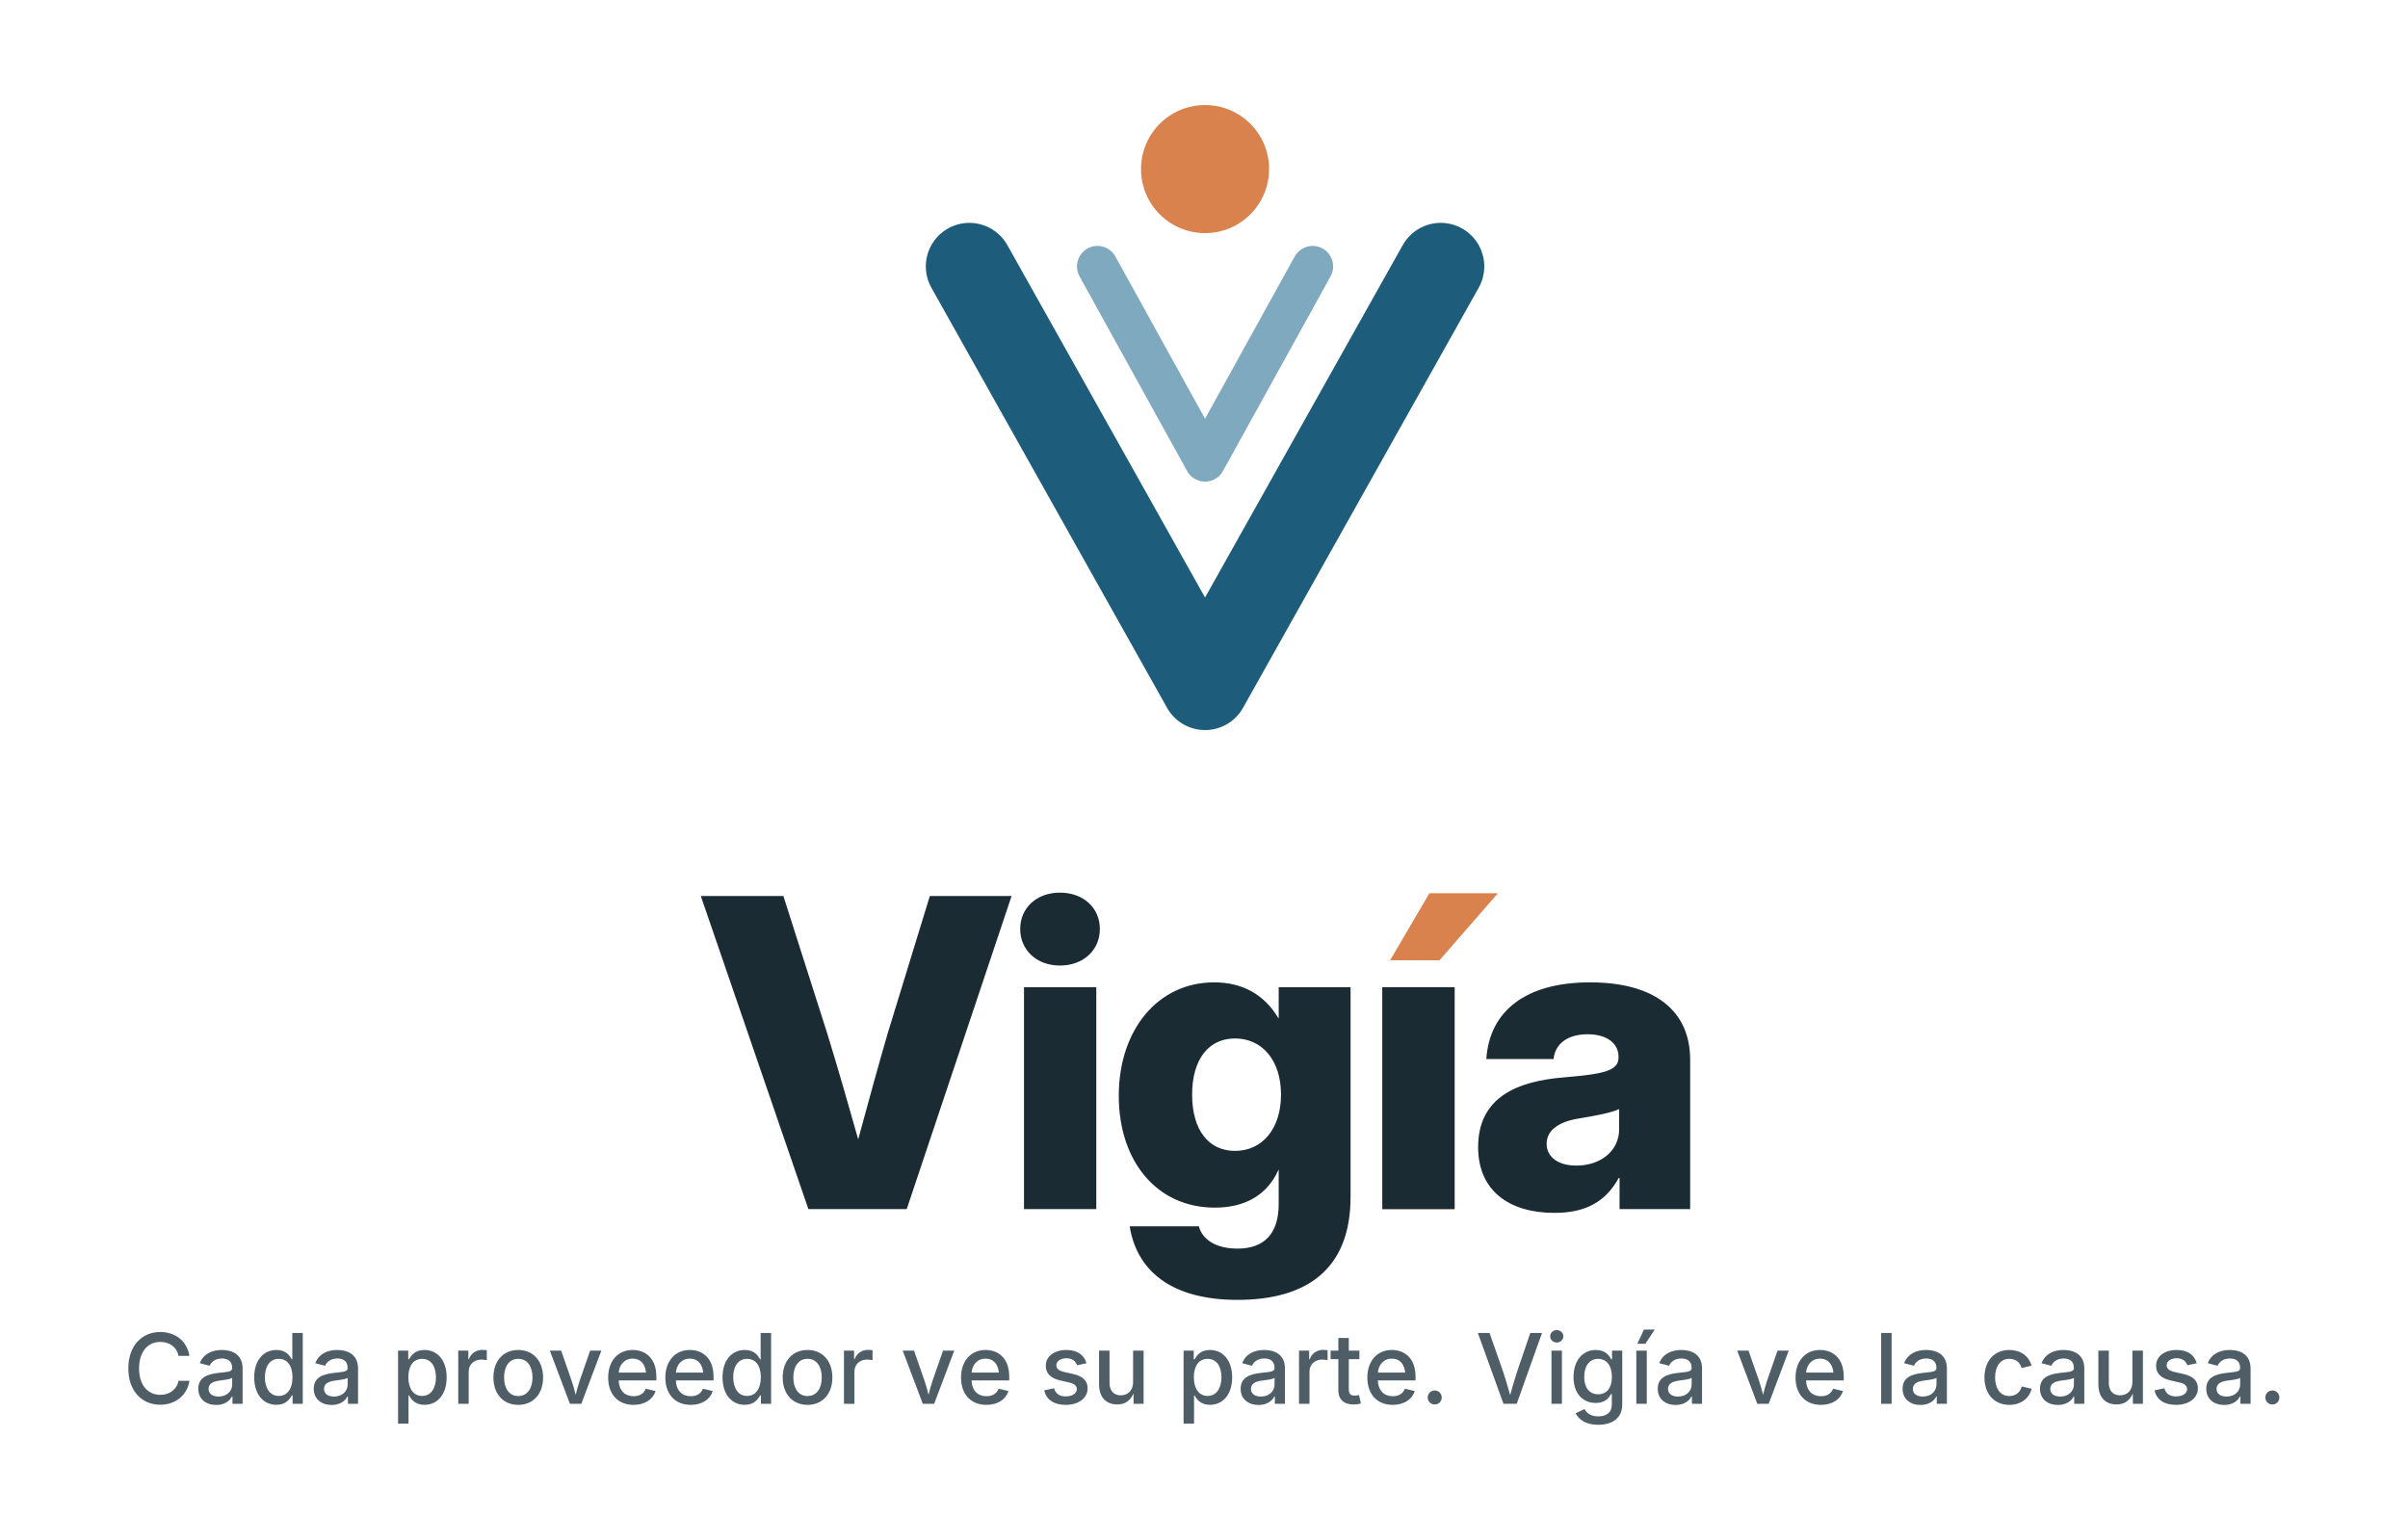
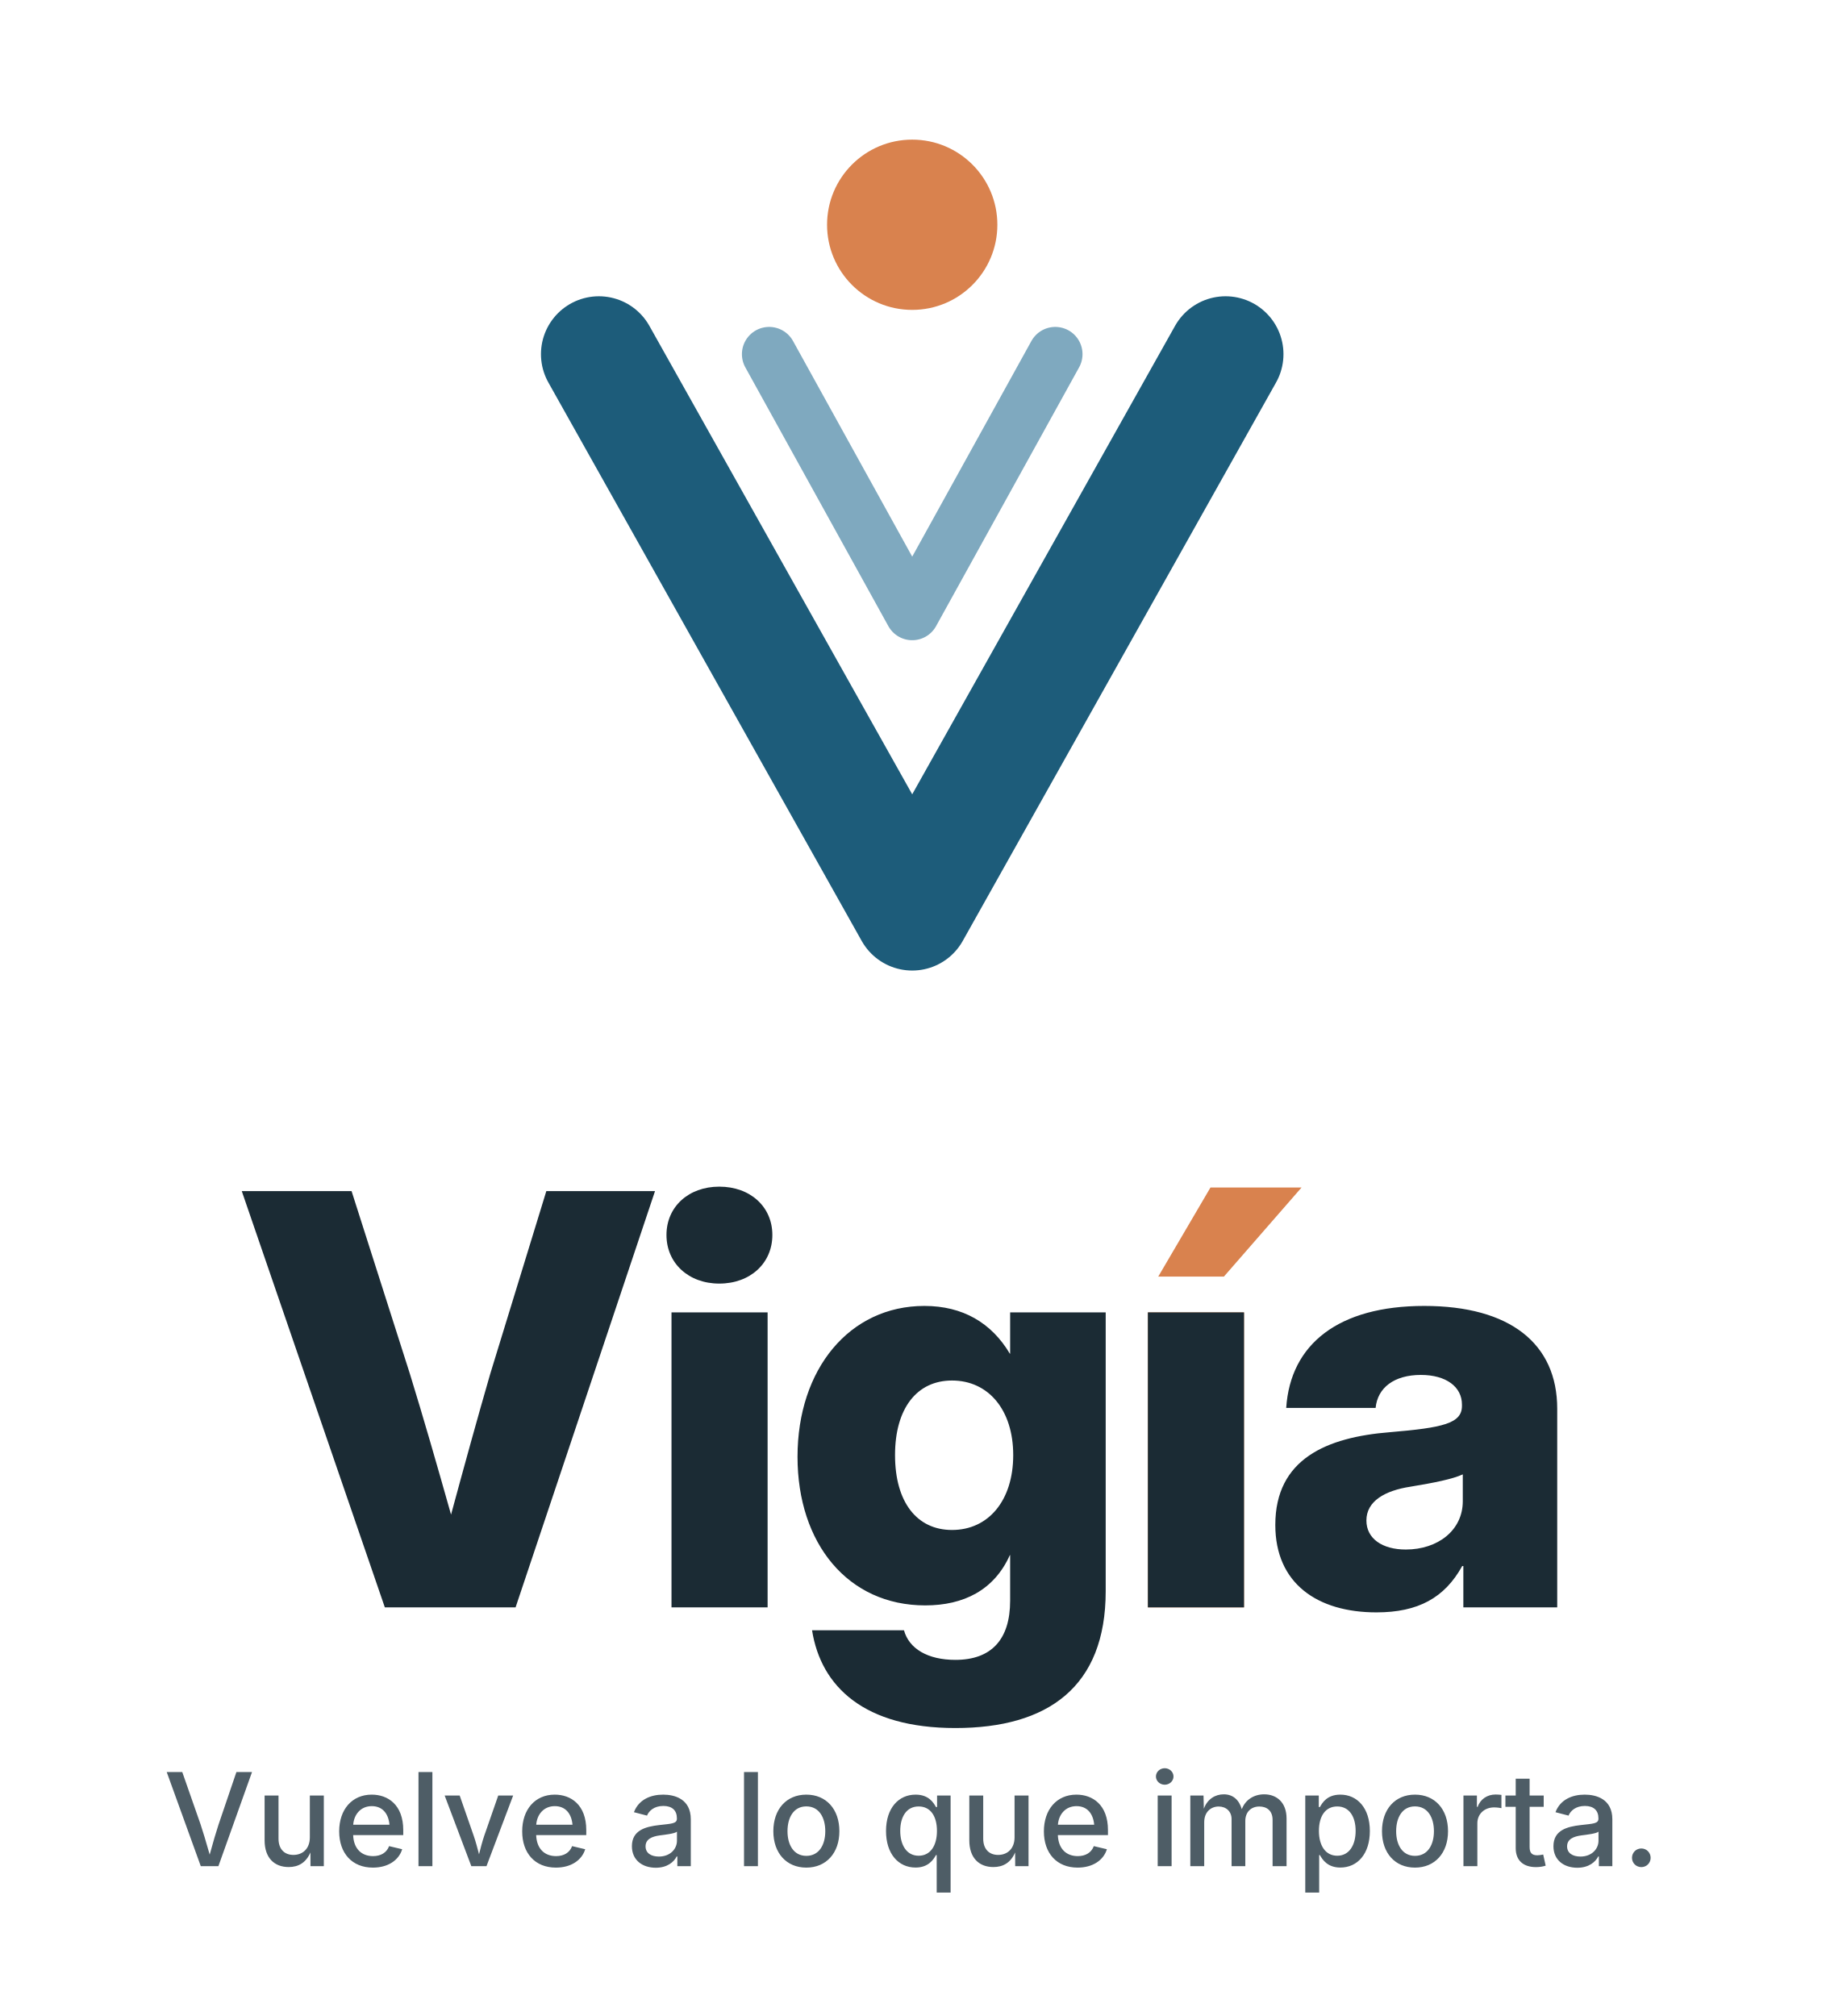
- <svg xmlns="http://www.w3.org/2000/svg" viewBox="0 0 470 296" role="img" aria-labelledby="title desc">
-   <g transform="translate(175.2034,18)">
+ <svg xmlns="http://www.w3.org/2000/svg" viewBox="0 0 268 296" role="img" aria-labelledby="title desc">
+   <g transform="translate(73.91333,18)">
    <path d="M14 34 L60 116 L106 34" fill="none" stroke="#1D5C7A" stroke-width="17" stroke-linecap="round" stroke-linejoin="round" />
    <path d="M39 34 L60 72 L81 34" fill="none" stroke="#7FA9BF" stroke-width="8" stroke-linecap="round" stroke-linejoin="round" />
    <circle cx="60" cy="15" r="12.5" fill="#D9824E" />
  </g>
-   <g transform="translate(136.578,236)">
+   <g transform="translate(35.28798,236)">
    <path d="M133.224 0.0H147.333V-43.312H133.224ZM134.741 -48.562H144.38L155.782 -61.646H142.411Z" fill="#D9824E" />
    <path d="M21.205 0.0H40.4L60.867 -61.113H44.912L36.668 -34.248C34.781 -27.727 32.895 -20.877 30.926 -13.617C28.875 -20.877 26.906 -27.727 24.896 -34.248L16.324 -61.113H0.205ZM63.289 0.0H77.398V-43.312H63.289ZM70.302 -47.537C74.855 -47.537 78.095 -50.531 78.095 -54.674C78.095 -58.816 74.855 -61.77 70.302 -61.77C65.791 -61.77 62.55 -58.816 62.55 -54.674C62.55 -50.531 65.791 -47.537 70.302 -47.537ZM104.962 17.719C118.497 17.719 127.029 11.73 127.029 -2.379V-43.312H113.001V-37.242H112.96C110.253 -41.795 106.029 -44.256 100.41 -44.256C89.417 -44.256 81.788 -34.986 81.788 -22.107C81.788 -9.393 89.171 -0.287 100.533 -0.287C106.193 -0.287 110.663 -2.543 112.96 -7.67H113.001V-0.984C113.001 4.758 110.212 7.711 104.962 7.711C100.902 7.711 98.154 6.07 97.415 3.363H83.921C85.234 11.689 91.632 17.719 104.962 17.719ZM104.47 -11.361C99.302 -11.361 96.103 -15.463 96.103 -22.354C96.103 -29.203 99.302 -33.305 104.47 -33.305C109.802 -33.305 113.453 -28.998 113.453 -22.354C113.453 -15.668 109.802 -11.361 104.47 -11.361ZM133.224 0.0H147.333V-43.312H133.224ZM166.776 0.738C172.887 0.738 176.784 -1.395 179.368 -6.07H179.532V0.0H193.313V-29.162C193.313 -38.719 186.382 -44.256 173.79 -44.256C161.239 -44.256 154.143 -38.678 153.528 -29.285H166.653C166.94 -32.238 169.36 -34.125 173.298 -34.125C177.03 -34.125 179.327 -32.361 179.327 -29.777V-29.572C179.327 -26.988 176.497 -26.373 168.745 -25.717C159.516 -24.979 151.928 -21.82 151.928 -12.1C151.928 -3.486 158.122 0.738 166.776 0.738ZM171.083 -8.49C167.637 -8.49 165.3 -10.09 165.3 -12.756C165.3 -15.586 168.007 -17.145 171.78 -17.719C175.266 -18.293 177.932 -18.826 179.45 -19.523V-15.586C179.45 -11.32 175.8 -8.49 171.083 -8.49Z" fill="#1B2B34" />
  </g>
  <g transform="translate(24.0,274)">
-     <path d="M7.273 0.186C10.326 0.186 12.552 -1.744 12.979 -4.481H10.845C10.493 -2.718 9.018 -1.744 7.292 -1.744C4.926 -1.744 3.145 -3.544 3.145 -6.902C3.145 -10.242 4.917 -12.079 7.292 -12.079C9.018 -12.079 10.493 -11.114 10.845 -9.352H12.97C12.506 -12.283 10.187 -14.009 7.273 -14.009C3.692 -14.009 1.048 -11.337 1.048 -6.902C1.048 -2.486 3.683 0.186 7.273 0.186ZM18.211 0.232C19.891 0.232 20.874 -0.612 21.273 -1.419H21.375V0.0H23.351V-6.884C23.351 -9.88 20.967 -10.502 19.297 -10.502C17.451 -10.502 15.707 -9.778 15.001 -7.923L16.922 -7.422C17.209 -8.127 17.97 -8.841 19.325 -8.841C20.624 -8.841 21.31 -8.173 21.31 -7.023V-6.967C21.31 -6.234 20.521 -6.244 18.694 -6.03C16.736 -5.808 14.705 -5.288 14.705 -2.932C14.705 -0.891 16.235 0.232 18.211 0.232ZM18.666 -1.41C17.525 -1.41 16.708 -1.92 16.708 -2.904C16.708 -3.971 17.655 -4.36 18.805 -4.518C19.436 -4.602 21.013 -4.769 21.319 -5.065V-3.739C21.319 -2.523 20.327 -1.41 18.666 -1.41ZM29.957 0.204C31.831 0.204 32.582 -0.965 32.944 -1.624H33.111V0.0H35.096V-13.823H33.055V-8.684H32.944C32.591 -9.324 31.886 -10.502 29.957 -10.502C27.461 -10.502 25.615 -8.535 25.615 -5.158C25.615 -1.809 27.433 0.204 29.957 0.204ZM30.402 -1.531C28.63 -1.531 27.702 -3.117 27.702 -5.177C27.702 -7.218 28.602 -8.767 30.402 -8.767C32.155 -8.767 33.092 -7.329 33.092 -5.177C33.092 -3.015 32.137 -1.531 30.402 -1.531ZM40.746 0.232C42.425 0.232 43.409 -0.612 43.808 -1.419H43.91V0.0H45.886V-6.884C45.886 -9.88 43.501 -10.502 41.832 -10.502C39.985 -10.502 38.241 -9.778 37.536 -7.923L39.457 -7.422C39.744 -8.127 40.505 -8.841 41.859 -8.841C43.158 -8.841 43.845 -8.173 43.845 -7.023V-6.967C43.845 -6.234 43.056 -6.244 41.229 -6.03C39.271 -5.808 37.239 -5.288 37.239 -2.932C37.239 -0.891 38.77 0.232 40.746 0.232ZM41.201 -1.41C40.06 -1.41 39.243 -1.92 39.243 -2.904C39.243 -3.971 40.189 -4.36 41.34 -4.518C41.971 -4.602 43.548 -4.769 43.854 -5.065V-3.739C43.854 -2.523 42.861 -1.41 41.201 -1.41ZM53.697 3.878H55.738V-1.624H55.85C56.211 -0.965 56.963 0.204 58.846 0.204C61.37 0.204 63.179 -1.809 63.179 -5.158C63.179 -8.535 61.333 -10.502 58.846 -10.502C56.907 -10.502 56.211 -9.324 55.85 -8.684H55.683V-10.372H53.697ZM58.392 -1.531C56.666 -1.531 55.701 -3.015 55.701 -5.177C55.701 -7.329 56.638 -8.767 58.392 -8.767C60.191 -8.767 61.091 -7.218 61.091 -5.177C61.091 -3.117 60.164 -1.531 58.392 -1.531ZM65.442 0.0H67.483V-6.299C67.483 -7.663 68.522 -8.628 69.951 -8.628C70.378 -8.628 70.87 -8.554 71.018 -8.517V-10.465C70.805 -10.493 70.415 -10.521 70.155 -10.521C68.94 -10.521 67.91 -9.834 67.53 -8.702H67.418V-10.372H65.442ZM77.15 0.213C80.073 0.213 82.002 -1.93 82.002 -5.13C82.002 -8.359 80.073 -10.502 77.15 -10.502C74.228 -10.502 72.308 -8.359 72.308 -5.13C72.308 -1.93 74.228 0.213 77.15 0.213ZM77.15 -1.512C75.276 -1.512 74.386 -3.164 74.386 -5.13C74.386 -7.125 75.276 -8.776 77.15 -8.776C79.043 -8.776 79.934 -7.116 79.934 -5.13C79.934 -3.164 79.043 -1.512 77.15 -1.512ZM87.235 0.0H89.461L93.376 -10.372H91.187L89.137 -4.481C88.821 -3.562 88.599 -2.653 88.367 -1.744C88.135 -2.653 87.894 -3.562 87.578 -4.481L85.528 -10.372H83.32ZM99.657 0.213C101.875 0.213 103.461 -0.872 103.953 -2.486L102.032 -2.941C101.67 -1.976 100.817 -1.475 99.676 -1.475C97.978 -1.475 96.828 -2.561 96.753 -4.564H104.11V-5.288C104.11 -9.027 101.847 -10.502 99.481 -10.502C96.577 -10.502 94.703 -8.303 94.703 -5.112C94.703 -1.893 96.596 0.213 99.657 0.213ZM96.763 -6.086C96.874 -7.58 97.857 -8.813 99.49 -8.813C101.058 -8.813 101.939 -7.719 102.088 -6.086ZM110.818 0.213C113.035 0.213 114.622 -0.872 115.113 -2.486L113.193 -2.941C112.831 -1.976 111.978 -1.475 110.836 -1.475C109.139 -1.475 107.988 -2.561 107.914 -4.564H115.271V-5.288C115.271 -9.027 113.007 -10.502 110.642 -10.502C107.738 -10.502 105.864 -8.303 105.864 -5.112C105.864 -1.893 107.756 0.213 110.818 0.213ZM107.923 -6.086C108.035 -7.58 109.018 -8.813 110.651 -8.813C112.219 -8.813 113.1 -7.719 113.249 -6.086ZM121.366 0.204C123.24 0.204 123.992 -0.965 124.354 -1.624H124.521V0.0H126.506V-13.823H124.465V-8.684H124.354C124.001 -9.324 123.296 -10.502 121.366 -10.502C118.871 -10.502 117.024 -8.535 117.024 -5.158C117.024 -1.809 118.843 0.204 121.366 0.204ZM121.812 -1.531C120.04 -1.531 119.112 -3.117 119.112 -5.177C119.112 -7.218 120.012 -8.767 121.812 -8.767C123.565 -8.767 124.502 -7.329 124.502 -5.177C124.502 -3.015 123.546 -1.531 121.812 -1.531ZM133.612 0.213C136.535 0.213 138.464 -1.93 138.464 -5.13C138.464 -8.359 136.535 -10.502 133.612 -10.502C130.69 -10.502 128.77 -8.359 128.77 -5.13C128.77 -1.93 130.69 0.213 133.612 0.213ZM133.612 -1.512C131.738 -1.512 130.848 -3.164 130.848 -5.13C130.848 -7.125 131.738 -8.776 133.612 -8.776C135.505 -8.776 136.396 -7.116 136.396 -5.13C136.396 -3.164 135.505 -1.512 133.612 -1.512ZM140.728 0.0H142.769V-6.299C142.769 -7.663 143.808 -8.628 145.237 -8.628C145.664 -8.628 146.155 -8.554 146.304 -8.517V-10.465C146.09 -10.493 145.701 -10.521 145.441 -10.521C144.226 -10.521 143.196 -9.834 142.815 -8.702H142.704V-10.372H140.728ZM156.11 0.0H158.336L162.251 -10.372H160.062L158.012 -4.481C157.696 -3.562 157.474 -2.653 157.242 -1.744C157.01 -2.653 156.769 -3.562 156.453 -4.481L154.403 -10.372H152.195ZM168.532 0.213C170.75 0.213 172.336 -0.872 172.828 -2.486L170.907 -2.941C170.545 -1.976 169.692 -1.475 168.551 -1.475C166.853 -1.475 165.703 -2.561 165.628 -4.564H172.985V-5.288C172.985 -9.027 170.722 -10.502 168.356 -10.502C165.452 -10.502 163.578 -8.303 163.578 -5.112C163.578 -1.893 165.471 0.213 168.532 0.213ZM165.638 -6.086C165.749 -7.58 166.732 -8.813 168.365 -8.813C169.933 -8.813 170.814 -7.719 170.963 -6.086ZM184.007 0.213C186.54 0.213 188.284 -1.123 188.284 -3.015C188.284 -4.453 187.375 -5.381 185.454 -5.817L183.784 -6.188C182.643 -6.448 182.179 -6.856 182.179 -7.542C182.179 -8.322 183.033 -8.888 184.155 -8.888C185.38 -8.888 185.964 -8.238 186.233 -7.515L188.061 -7.914C187.616 -9.454 186.382 -10.502 184.137 -10.502C181.79 -10.502 180.12 -9.268 180.12 -7.413C180.12 -5.928 181.047 -4.982 182.977 -4.546L184.721 -4.147C185.705 -3.924 186.178 -3.498 186.178 -2.839C186.178 -2.069 185.343 -1.438 184.025 -1.438C182.819 -1.438 182.031 -1.939 181.743 -3.024L179.823 -2.625C180.194 -0.789 181.752 0.213 184.007 0.213ZM194.054 0.13C195.483 0.13 196.596 -0.51 197.246 -2.013L197.255 0.0H199.212V-10.372H197.162V-4.23C197.162 -2.588 196.132 -1.651 194.75 -1.651C193.396 -1.651 192.561 -2.542 192.561 -4.036V-10.372H190.52V-3.785C190.52 -1.225 191.939 0.13 194.054 0.13ZM207.015 3.878H209.056V-1.624H209.167C209.529 -0.965 210.28 0.204 212.164 0.204C214.687 0.204 216.496 -1.809 216.496 -5.158C216.496 -8.535 214.65 -10.502 212.164 -10.502C210.225 -10.502 209.529 -9.324 209.167 -8.684H209.0V-10.372H207.015ZM211.709 -1.531C209.983 -1.531 209.019 -3.015 209.019 -5.177C209.019 -7.329 209.956 -8.767 211.709 -8.767C213.509 -8.767 214.409 -7.218 214.409 -5.177C214.409 -3.117 213.481 -1.531 211.709 -1.531ZM221.664 0.232C223.343 0.232 224.326 -0.612 224.725 -1.419H224.827V0.0H226.803V-6.884C226.803 -9.88 224.419 -10.502 222.749 -10.502C220.903 -10.502 219.159 -9.778 218.454 -7.923L220.374 -7.422C220.662 -8.127 221.422 -8.841 222.777 -8.841C224.076 -8.841 224.762 -8.173 224.762 -7.023V-6.967C224.762 -6.234 223.974 -6.244 222.146 -6.03C220.188 -5.808 218.157 -5.288 218.157 -2.932C218.157 -0.891 219.688 0.232 221.664 0.232ZM222.118 -1.41C220.977 -1.41 220.161 -1.92 220.161 -2.904C220.161 -3.971 221.107 -4.36 222.257 -4.518C222.888 -4.602 224.465 -4.769 224.771 -5.065V-3.739C224.771 -2.523 223.779 -1.41 222.118 -1.41ZM229.549 0.0H231.59V-6.299C231.59 -7.663 232.629 -8.628 234.058 -8.628C234.485 -8.628 234.977 -8.554 235.125 -8.517V-10.465C234.912 -10.493 234.522 -10.521 234.262 -10.521C233.047 -10.521 232.017 -9.834 231.637 -8.702H231.525V-10.372H229.549ZM241.332 -10.372H239.263V-12.84H237.222V-10.372H235.709V-8.711H237.222V-2.635C237.222 -0.872 238.307 0.139 240.19 0.139C240.664 0.139 241.183 0.074 241.619 -0.074L241.257 -1.707C241.007 -1.651 240.608 -1.596 240.395 -1.596C239.587 -1.596 239.263 -1.967 239.263 -2.802V-8.711H241.332ZM247.835 0.213C250.052 0.213 251.639 -0.872 252.13 -2.486L250.21 -2.941C249.848 -1.976 248.995 -1.475 247.854 -1.475C246.156 -1.475 245.005 -2.561 244.931 -4.564H252.288V-5.288C252.288 -9.027 250.024 -10.502 247.659 -10.502C244.755 -10.502 242.881 -8.303 242.881 -5.112C242.881 -1.893 244.773 0.213 247.835 0.213ZM244.94 -6.086C245.052 -7.58 246.035 -8.813 247.668 -8.813C249.236 -8.813 250.117 -7.719 250.266 -6.086ZM256.036 0.139C256.797 0.139 257.4 -0.464 257.4 -1.225C257.4 -1.995 256.797 -2.598 256.036 -2.598C255.266 -2.598 254.663 -1.995 254.663 -1.225C254.663 -0.464 255.266 0.139 256.036 0.139ZM269.451 0.0H272.04L276.975 -13.823H274.684L272.067 -6.132C271.724 -5.084 271.297 -3.665 270.759 -1.698C270.212 -3.627 269.776 -5.084 269.423 -6.132L266.733 -13.823H264.451ZM278.821 0.0H280.862V-10.372H278.821ZM279.851 -11.958C280.556 -11.958 281.141 -12.497 281.141 -13.165C281.141 -13.842 280.556 -14.38 279.851 -14.38C279.146 -14.38 278.562 -13.842 278.562 -13.165C278.562 -12.497 279.146 -11.958 279.851 -11.958ZM287.95 4.101C290.604 4.101 292.635 2.876 292.635 0.148V-10.372H290.641V-8.684H290.492C290.13 -9.333 289.397 -10.502 287.486 -10.502C284.991 -10.502 283.126 -8.535 283.126 -5.223C283.126 -1.911 285.019 -0.158 287.458 -0.158C289.351 -0.158 290.065 -1.206 290.427 -1.883H290.604V0.139C290.604 1.735 289.518 2.458 287.941 2.458C286.271 2.458 285.622 1.633 285.25 1.039L283.543 1.846C284.128 3.099 285.547 4.101 287.95 4.101ZM287.932 -1.855C286.15 -1.855 285.213 -3.229 285.213 -5.251C285.213 -7.227 286.123 -8.767 287.932 -8.767C289.685 -8.767 290.613 -7.329 290.613 -5.251C290.613 -3.126 289.657 -1.855 287.932 -1.855ZM295.381 0.0H297.422V-10.372H295.381ZM295.585 -11.717H297.144L298.981 -14.491H296.875ZM303.072 0.232C304.751 0.232 305.735 -0.612 306.134 -1.419H306.236V0.0H308.212V-6.884C308.212 -9.88 305.828 -10.502 304.158 -10.502C302.312 -10.502 300.567 -9.778 299.862 -7.923L301.783 -7.422C302.07 -8.127 302.831 -8.841 304.186 -8.841C305.484 -8.841 306.171 -8.173 306.171 -7.023V-6.967C306.171 -6.234 305.382 -6.244 303.555 -6.03C301.597 -5.808 299.565 -5.288 299.565 -2.932C299.565 -0.891 301.096 0.232 303.072 0.232ZM303.527 -1.41C302.386 -1.41 301.569 -1.92 301.569 -2.904C301.569 -3.971 302.516 -4.36 303.666 -4.518C304.297 -4.602 305.874 -4.769 306.18 -5.065V-3.739C306.18 -2.523 305.188 -1.41 303.527 -1.41ZM318.992 0.0H321.219L325.134 -10.372H322.944L320.894 -4.481C320.579 -3.562 320.356 -2.653 320.124 -1.744C319.892 -2.653 319.651 -3.562 319.335 -4.481L317.285 -10.372H315.077ZM331.415 0.213C333.632 0.213 335.218 -0.872 335.71 -2.486L333.79 -2.941C333.428 -1.976 332.574 -1.475 331.433 -1.475C329.735 -1.475 328.585 -2.561 328.511 -4.564H335.868V-5.288C335.868 -9.027 333.604 -10.502 331.238 -10.502C328.334 -10.502 326.46 -8.303 326.46 -5.112C326.46 -1.893 328.353 0.213 331.415 0.213ZM328.52 -6.086C328.631 -7.58 329.615 -8.813 331.248 -8.813C332.815 -8.813 333.697 -7.719 333.845 -6.086ZM345.21 -13.823H343.169V0.0H345.21ZM350.86 0.232C352.539 0.232 353.522 -0.612 353.921 -1.419H354.023V0.0H356V-6.884C356 -9.88 353.615 -10.502 351.945 -10.502C350.099 -10.502 348.355 -9.778 347.65 -7.923L349.57 -7.422C349.858 -8.127 350.619 -8.841 351.973 -8.841C353.272 -8.841 353.958 -8.173 353.958 -7.023V-6.967C353.958 -6.234 353.17 -6.244 351.342 -6.03C349.385 -5.808 347.353 -5.288 347.353 -2.932C347.353 -0.891 348.884 0.232 350.86 0.232ZM351.314 -1.41C350.173 -1.41 349.357 -1.92 349.357 -2.904C349.357 -3.971 350.303 -4.36 351.454 -4.518C352.084 -4.602 353.662 -4.769 353.968 -5.065V-3.739C353.968 -2.523 352.975 -1.41 351.314 -1.41ZM368.171 0.213C370.352 0.213 372.04 -0.965 372.541 -2.922L370.611 -3.386C370.333 -2.264 369.47 -1.512 368.181 -1.512C366.307 -1.512 365.407 -3.154 365.407 -5.13C365.407 -7.134 366.307 -8.776 368.181 -8.776C369.452 -8.776 370.296 -8.043 370.574 -6.977L372.513 -7.44C372.003 -9.361 370.324 -10.502 368.171 -10.502C365.249 -10.502 363.329 -8.359 363.329 -5.13C363.329 -1.93 365.249 0.213 368.171 0.213ZM377.681 0.232C379.36 0.232 380.343 -0.612 380.742 -1.419H380.844V0.0H382.82V-6.884C382.82 -9.88 380.436 -10.502 378.766 -10.502C376.92 -10.502 375.176 -9.778 374.471 -7.923L376.391 -7.422C376.679 -8.127 377.439 -8.841 378.794 -8.841C380.093 -8.841 380.779 -8.173 380.779 -7.023V-6.967C380.779 -6.234 379.991 -6.244 378.163 -6.03C376.206 -5.808 374.174 -5.288 374.174 -2.932C374.174 -0.891 375.705 0.232 377.681 0.232ZM378.135 -1.41C376.994 -1.41 376.178 -1.92 376.178 -2.904C376.178 -3.971 377.124 -4.36 378.274 -4.518C378.905 -4.602 380.482 -4.769 380.789 -5.065V-3.739C380.789 -2.523 379.796 -1.41 378.135 -1.41ZM389.101 0.13C390.53 0.13 391.643 -0.51 392.292 -2.013L392.302 0.0H394.259V-10.372H392.209V-4.23C392.209 -2.588 391.179 -1.651 389.797 -1.651C388.442 -1.651 387.607 -2.542 387.607 -4.036V-10.372H385.566V-3.785C385.566 -1.225 386.986 0.13 389.101 0.13ZM400.716 0.213C403.249 0.213 404.993 -1.123 404.993 -3.015C404.993 -4.453 404.084 -5.381 402.164 -5.817L400.494 -6.188C399.353 -6.448 398.889 -6.856 398.889 -7.542C398.889 -8.322 399.742 -8.888 400.865 -8.888C402.089 -8.888 402.674 -8.238 402.943 -7.515L404.771 -7.914C404.325 -9.454 403.091 -10.502 400.846 -10.502C398.499 -10.502 396.829 -9.268 396.829 -7.413C396.829 -5.928 397.757 -4.982 399.687 -4.546L401.431 -4.147C402.414 -3.924 402.887 -3.498 402.887 -2.839C402.887 -2.069 402.052 -1.438 400.735 -1.438C399.529 -1.438 398.74 -1.939 398.453 -3.024L396.532 -2.625C396.903 -0.789 398.462 0.213 400.716 0.213ZM410.133 0.232C411.812 0.232 412.795 -0.612 413.194 -1.419H413.296V0.0H415.272V-6.884C415.272 -9.88 412.888 -10.502 411.218 -10.502C409.372 -10.502 407.628 -9.778 406.923 -7.923L408.843 -7.422C409.131 -8.127 409.892 -8.841 411.246 -8.841C412.545 -8.841 413.231 -8.173 413.231 -7.023V-6.967C413.231 -6.234 412.443 -6.244 410.615 -6.03C408.658 -5.808 406.626 -5.288 406.626 -2.932C406.626 -0.891 408.157 0.232 410.133 0.232ZM410.587 -1.41C409.446 -1.41 408.63 -1.92 408.63 -2.904C408.63 -3.971 409.576 -4.36 410.727 -4.518C411.357 -4.602 412.935 -4.769 413.241 -5.065V-3.739C413.241 -2.523 412.248 -1.41 410.587 -1.41ZM419.531 0.139C420.292 0.139 420.895 -0.464 420.895 -1.225C420.895 -1.995 420.292 -2.598 419.531 -2.598C418.761 -2.598 418.158 -1.995 418.158 -1.225C418.158 -0.464 418.761 0.139 419.531 0.139Z" fill="#4E5D66" />
+     <path d="M5.474 0.0H8.062L12.998 -13.823H10.706L8.09 -6.132C7.747 -5.084 7.32 -3.665 6.782 -1.698C6.234 -3.627 5.798 -5.084 5.446 -6.132L2.755 -13.823H0.473ZM18.378 0.13C19.807 0.13 20.92 -0.51 21.57 -2.013L21.579 0.0H23.537V-10.372H21.486V-4.23C21.486 -2.588 20.457 -1.651 19.074 -1.651C17.72 -1.651 16.885 -2.542 16.885 -4.036V-10.372H14.844V-3.785C14.844 -1.225 16.263 0.13 18.378 0.13ZM30.745 0.213C32.962 0.213 34.549 -0.872 35.041 -2.486L33.12 -2.941C32.758 -1.976 31.905 -1.475 30.764 -1.475C29.066 -1.475 27.916 -2.561 27.841 -4.564H35.198V-5.288C35.198 -9.027 32.935 -10.502 30.569 -10.502C27.665 -10.502 25.791 -8.303 25.791 -5.112C25.791 -1.893 27.684 0.213 30.745 0.213ZM27.851 -6.086C27.962 -7.58 28.945 -8.813 30.578 -8.813C32.146 -8.813 33.027 -7.719 33.176 -6.086ZM39.475 -13.823H37.434V0.0H39.475ZM45.19 0.0H47.417L51.332 -10.372H49.142L47.092 -4.481C46.776 -3.562 46.554 -2.653 46.322 -1.744C46.09 -2.653 45.849 -3.562 45.533 -4.481L43.483 -10.372H41.275ZM57.612 0.213C59.83 0.213 61.416 -0.872 61.908 -2.486L59.987 -2.941C59.625 -1.976 58.772 -1.475 57.631 -1.475C55.933 -1.475 54.783 -2.561 54.708 -4.564H62.065V-5.288C62.065 -9.027 59.802 -10.502 57.436 -10.502C54.532 -10.502 52.658 -8.303 52.658 -5.112C52.658 -1.893 54.551 0.213 57.612 0.213ZM54.718 -6.086C54.829 -7.58 55.812 -8.813 57.445 -8.813C59.013 -8.813 59.895 -7.719 60.043 -6.086ZM72.271 0.232C73.95 0.232 74.933 -0.612 75.332 -1.419H75.434V0.0H77.41V-6.884C77.41 -9.88 75.026 -10.502 73.356 -10.502C71.51 -10.502 69.766 -9.778 69.061 -7.923L70.981 -7.422C71.269 -8.127 72.029 -8.841 73.384 -8.841C74.683 -8.841 75.369 -8.173 75.369 -7.023V-6.967C75.369 -6.234 74.581 -6.244 72.753 -6.03C70.795 -5.808 68.764 -5.288 68.764 -2.932C68.764 -0.891 70.294 0.232 72.271 0.232ZM72.725 -1.41C71.584 -1.41 70.768 -1.92 70.768 -2.904C70.768 -3.971 71.714 -4.36 72.864 -4.518C73.495 -4.602 75.072 -4.769 75.378 -5.065V-3.739C75.378 -2.523 74.386 -1.41 72.725 -1.41ZM87.263 -13.823H85.222V0.0H87.263ZM94.369 0.213C97.292 0.213 99.221 -1.93 99.221 -5.13C99.221 -8.359 97.292 -10.502 94.369 -10.502C91.447 -10.502 89.526 -8.359 89.526 -5.13C89.526 -1.93 91.447 0.213 94.369 0.213ZM94.369 -1.512C92.495 -1.512 91.604 -3.164 91.604 -5.13C91.604 -7.125 92.495 -8.776 94.369 -8.776C96.262 -8.776 97.152 -7.116 97.152 -5.13C97.152 -3.164 96.262 -1.512 94.369 -1.512ZM115.549 3.878V-10.372H113.564V-8.684H113.397C113.044 -9.324 112.339 -10.502 110.41 -10.502C107.914 -10.502 106.068 -8.535 106.068 -5.158C106.068 -1.809 107.886 0.204 110.41 0.204C112.284 0.204 113.035 -0.965 113.397 -1.624H113.508V3.878ZM110.855 -1.531C109.083 -1.531 108.155 -3.117 108.155 -5.177C108.155 -7.218 109.055 -8.767 110.855 -8.767C112.608 -8.767 113.545 -7.329 113.545 -5.177C113.545 -3.015 112.59 -1.531 110.855 -1.531ZM121.83 0.13C123.259 0.13 124.372 -0.51 125.021 -2.013L125.031 0.0H126.988V-10.372H124.938V-4.23C124.938 -2.588 123.908 -1.651 122.526 -1.651C121.171 -1.651 120.336 -2.542 120.336 -4.036V-10.372H118.295V-3.785C118.295 -1.225 119.715 0.13 121.83 0.13ZM134.197 0.213C136.414 0.213 138 -0.872 138.492 -2.486L136.572 -2.941C136.21 -1.976 135.356 -1.475 134.215 -1.475C132.518 -1.475 131.367 -2.561 131.293 -4.564H138.65V-5.288C138.65 -9.027 136.386 -10.502 134.021 -10.502C131.117 -10.502 129.243 -8.303 129.243 -5.112C129.243 -1.893 131.135 0.213 134.197 0.213ZM131.302 -6.086C131.414 -7.58 132.397 -8.813 134.03 -8.813C135.598 -8.813 136.479 -7.719 136.627 -6.086ZM145.951 0.0H147.992V-10.372H145.951ZM146.981 -11.958C147.686 -11.958 148.271 -12.497 148.271 -13.165C148.271 -13.842 147.686 -14.38 146.981 -14.38C146.276 -14.38 145.691 -13.842 145.691 -13.165C145.691 -12.497 146.276 -11.958 146.981 -11.958ZM150.738 0.0H152.779V-6.448C152.779 -7.96 153.763 -8.758 154.904 -8.758C155.999 -8.758 156.796 -8.025 156.796 -6.921V0.0H158.81V-6.643C158.81 -7.876 159.589 -8.758 160.878 -8.758C161.936 -8.758 162.817 -8.173 162.817 -6.791V0.0H164.868V-6.995C164.868 -9.352 163.42 -10.548 161.583 -10.548C160.108 -10.548 158.828 -9.769 158.299 -8.368C157.891 -9.741 157 -10.548 155.646 -10.548C154.412 -10.548 153.252 -9.871 152.724 -8.433L152.677 -10.372H150.738ZM167.614 3.878H169.655V-1.624H169.766C170.128 -0.965 170.879 0.204 172.763 0.204C175.286 0.204 177.095 -1.809 177.095 -5.158C177.095 -8.535 175.249 -10.502 172.763 -10.502C170.824 -10.502 170.128 -9.324 169.766 -8.684H169.599V-10.372H167.614ZM172.308 -1.531C170.583 -1.531 169.618 -3.015 169.618 -5.177C169.618 -7.329 170.555 -8.767 172.308 -8.767C174.108 -8.767 175.008 -7.218 175.008 -5.177C175.008 -3.117 174.08 -1.531 172.308 -1.531ZM183.719 0.213C186.642 0.213 188.571 -1.93 188.571 -5.13C188.571 -8.359 186.642 -10.502 183.719 -10.502C180.797 -10.502 178.876 -8.359 178.876 -5.13C178.876 -1.93 180.797 0.213 183.719 0.213ZM183.719 -1.512C181.845 -1.512 180.955 -3.164 180.955 -5.13C180.955 -7.125 181.845 -8.776 183.719 -8.776C185.612 -8.776 186.502 -7.116 186.502 -5.13C186.502 -3.164 185.612 -1.512 183.719 -1.512ZM190.835 0.0H192.876V-6.299C192.876 -7.663 193.915 -8.628 195.344 -8.628C195.771 -8.628 196.262 -8.554 196.411 -8.517V-10.465C196.197 -10.493 195.808 -10.521 195.548 -10.521C194.333 -10.521 193.303 -9.834 192.922 -8.702H192.811V-10.372H190.835ZM202.617 -10.372H200.548V-12.84H198.507V-10.372H196.995V-8.711H198.507V-2.635C198.507 -0.872 199.593 0.139 201.476 0.139C201.949 0.139 202.469 0.074 202.905 -0.074L202.543 -1.707C202.292 -1.651 201.894 -1.596 201.68 -1.596C200.873 -1.596 200.548 -1.967 200.548 -2.802V-8.711H202.617ZM207.553 0.232C209.232 0.232 210.215 -0.612 210.614 -1.419H210.716V0.0H212.692V-6.884C212.692 -9.88 210.308 -10.502 208.638 -10.502C206.792 -10.502 205.048 -9.778 204.343 -7.923L206.263 -7.422C206.551 -8.127 207.312 -8.841 208.666 -8.841C209.965 -8.841 210.651 -8.173 210.651 -7.023V-6.967C210.651 -6.234 209.863 -6.244 208.035 -6.03C206.078 -5.808 204.046 -5.288 204.046 -2.932C204.046 -0.891 205.577 0.232 207.553 0.232ZM208.007 -1.41C206.866 -1.41 206.05 -1.92 206.05 -2.904C206.05 -3.971 206.996 -4.36 208.146 -4.518C208.777 -4.602 210.354 -4.769 210.661 -5.065V-3.739C210.661 -2.523 209.668 -1.41 208.007 -1.41ZM216.951 0.139C217.711 0.139 218.314 -0.464 218.314 -1.225C218.314 -1.995 217.711 -2.598 216.951 -2.598C216.181 -2.598 215.578 -1.995 215.578 -1.225C215.578 -0.464 216.181 0.139 216.951 0.139Z" fill="#4E5D66" />
  </g>
</svg>
